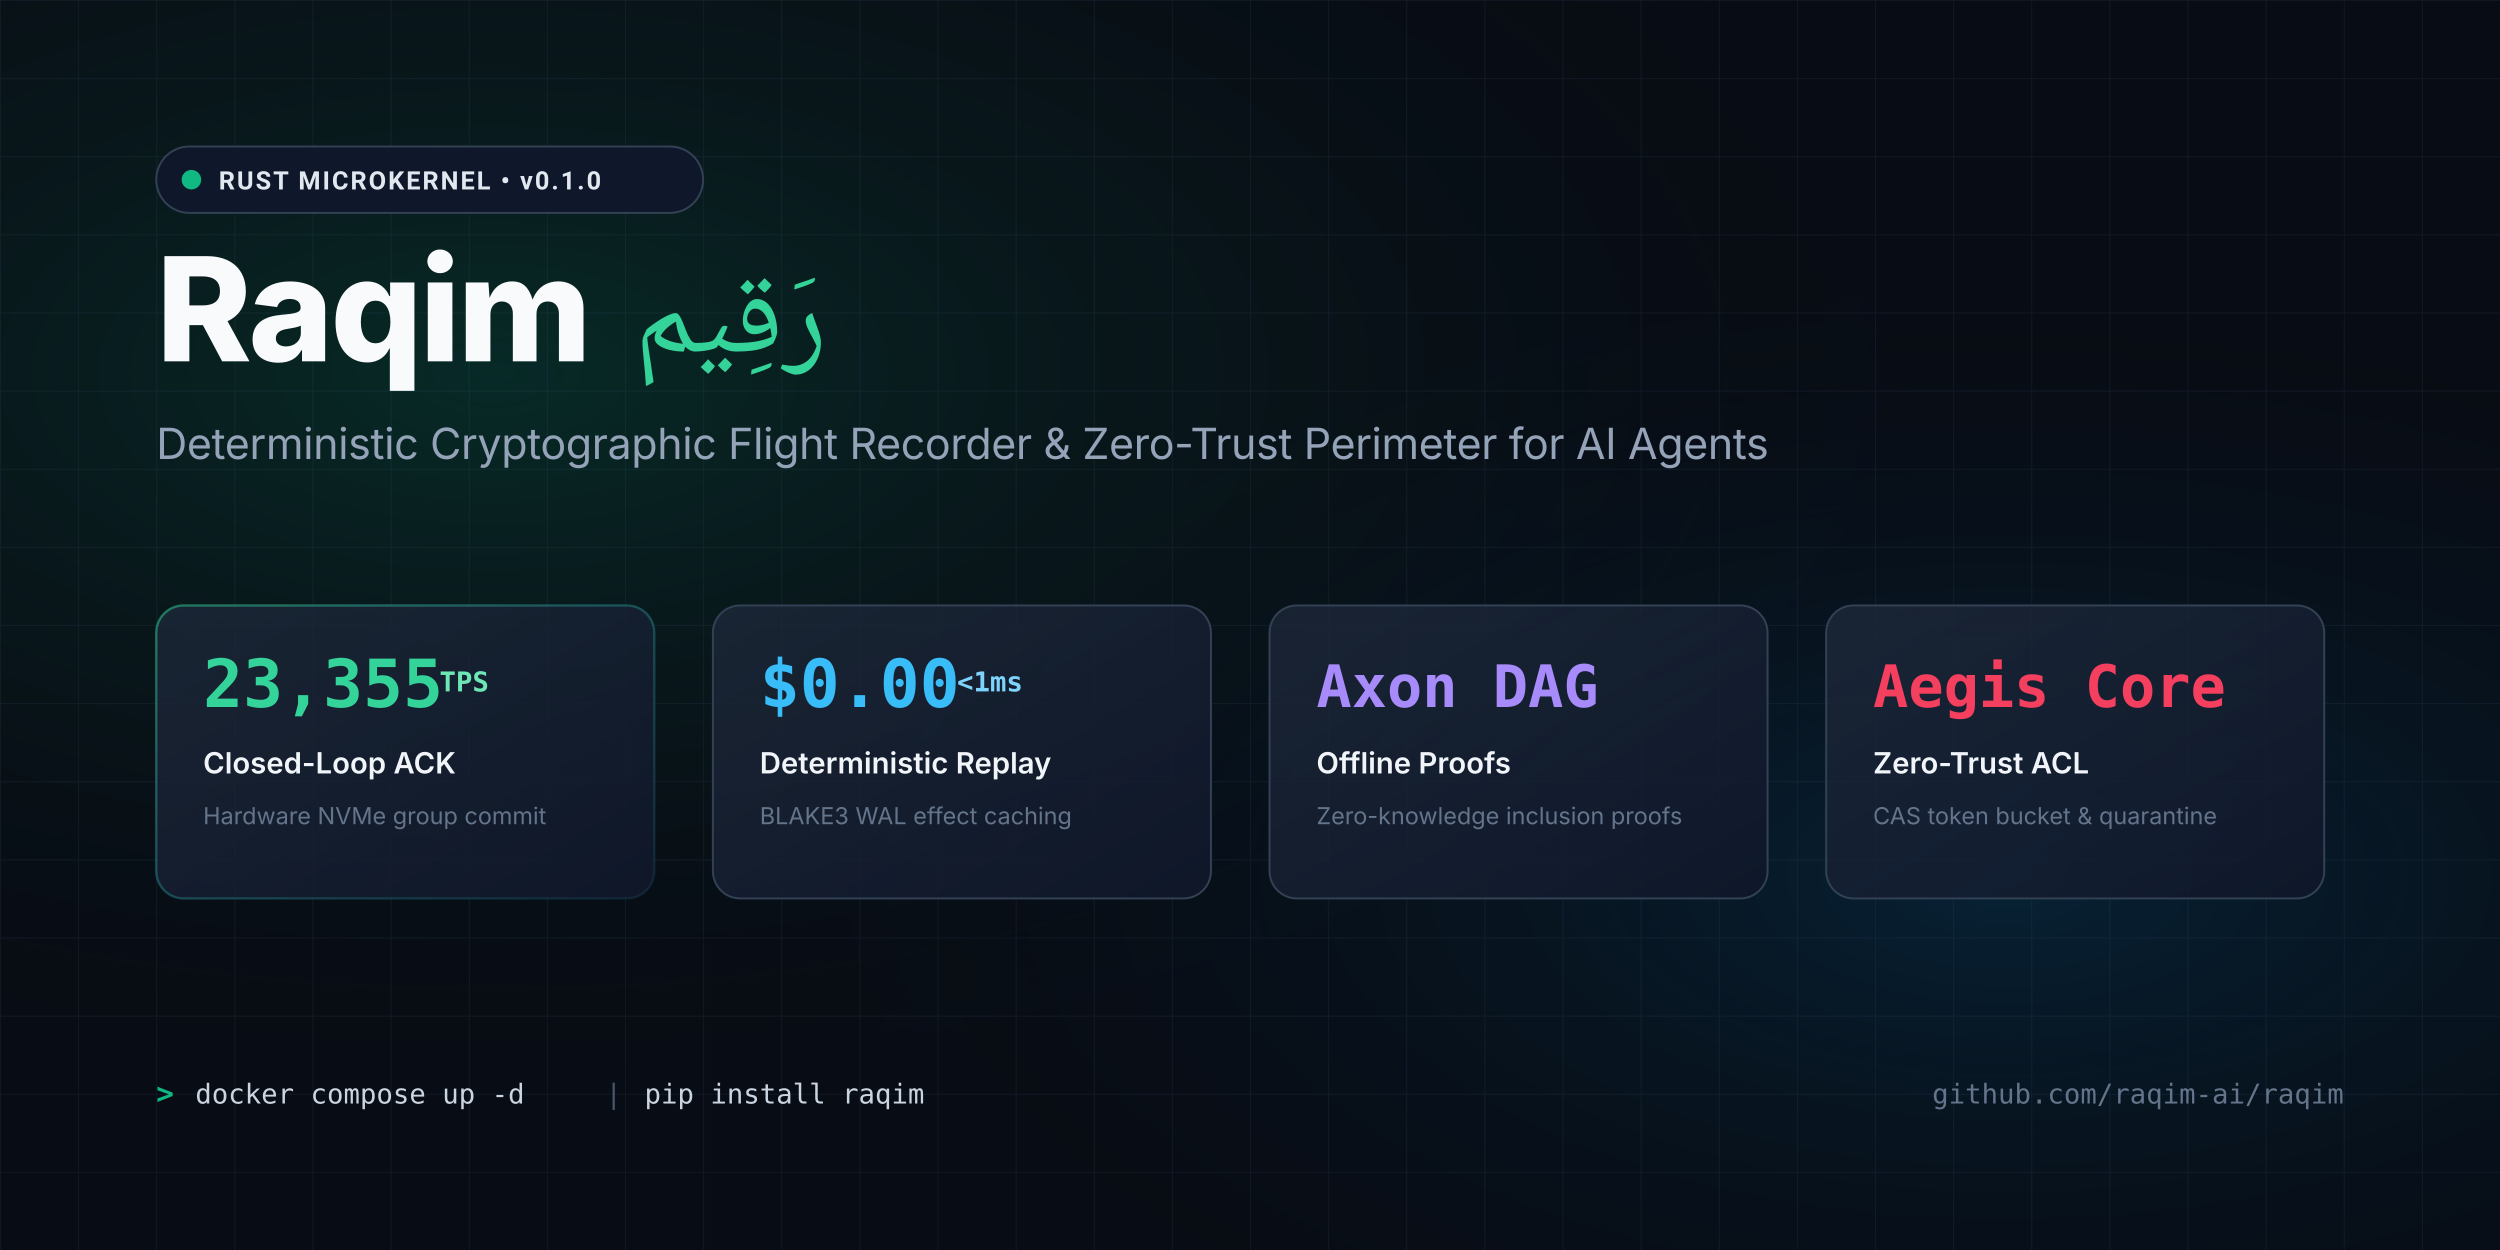
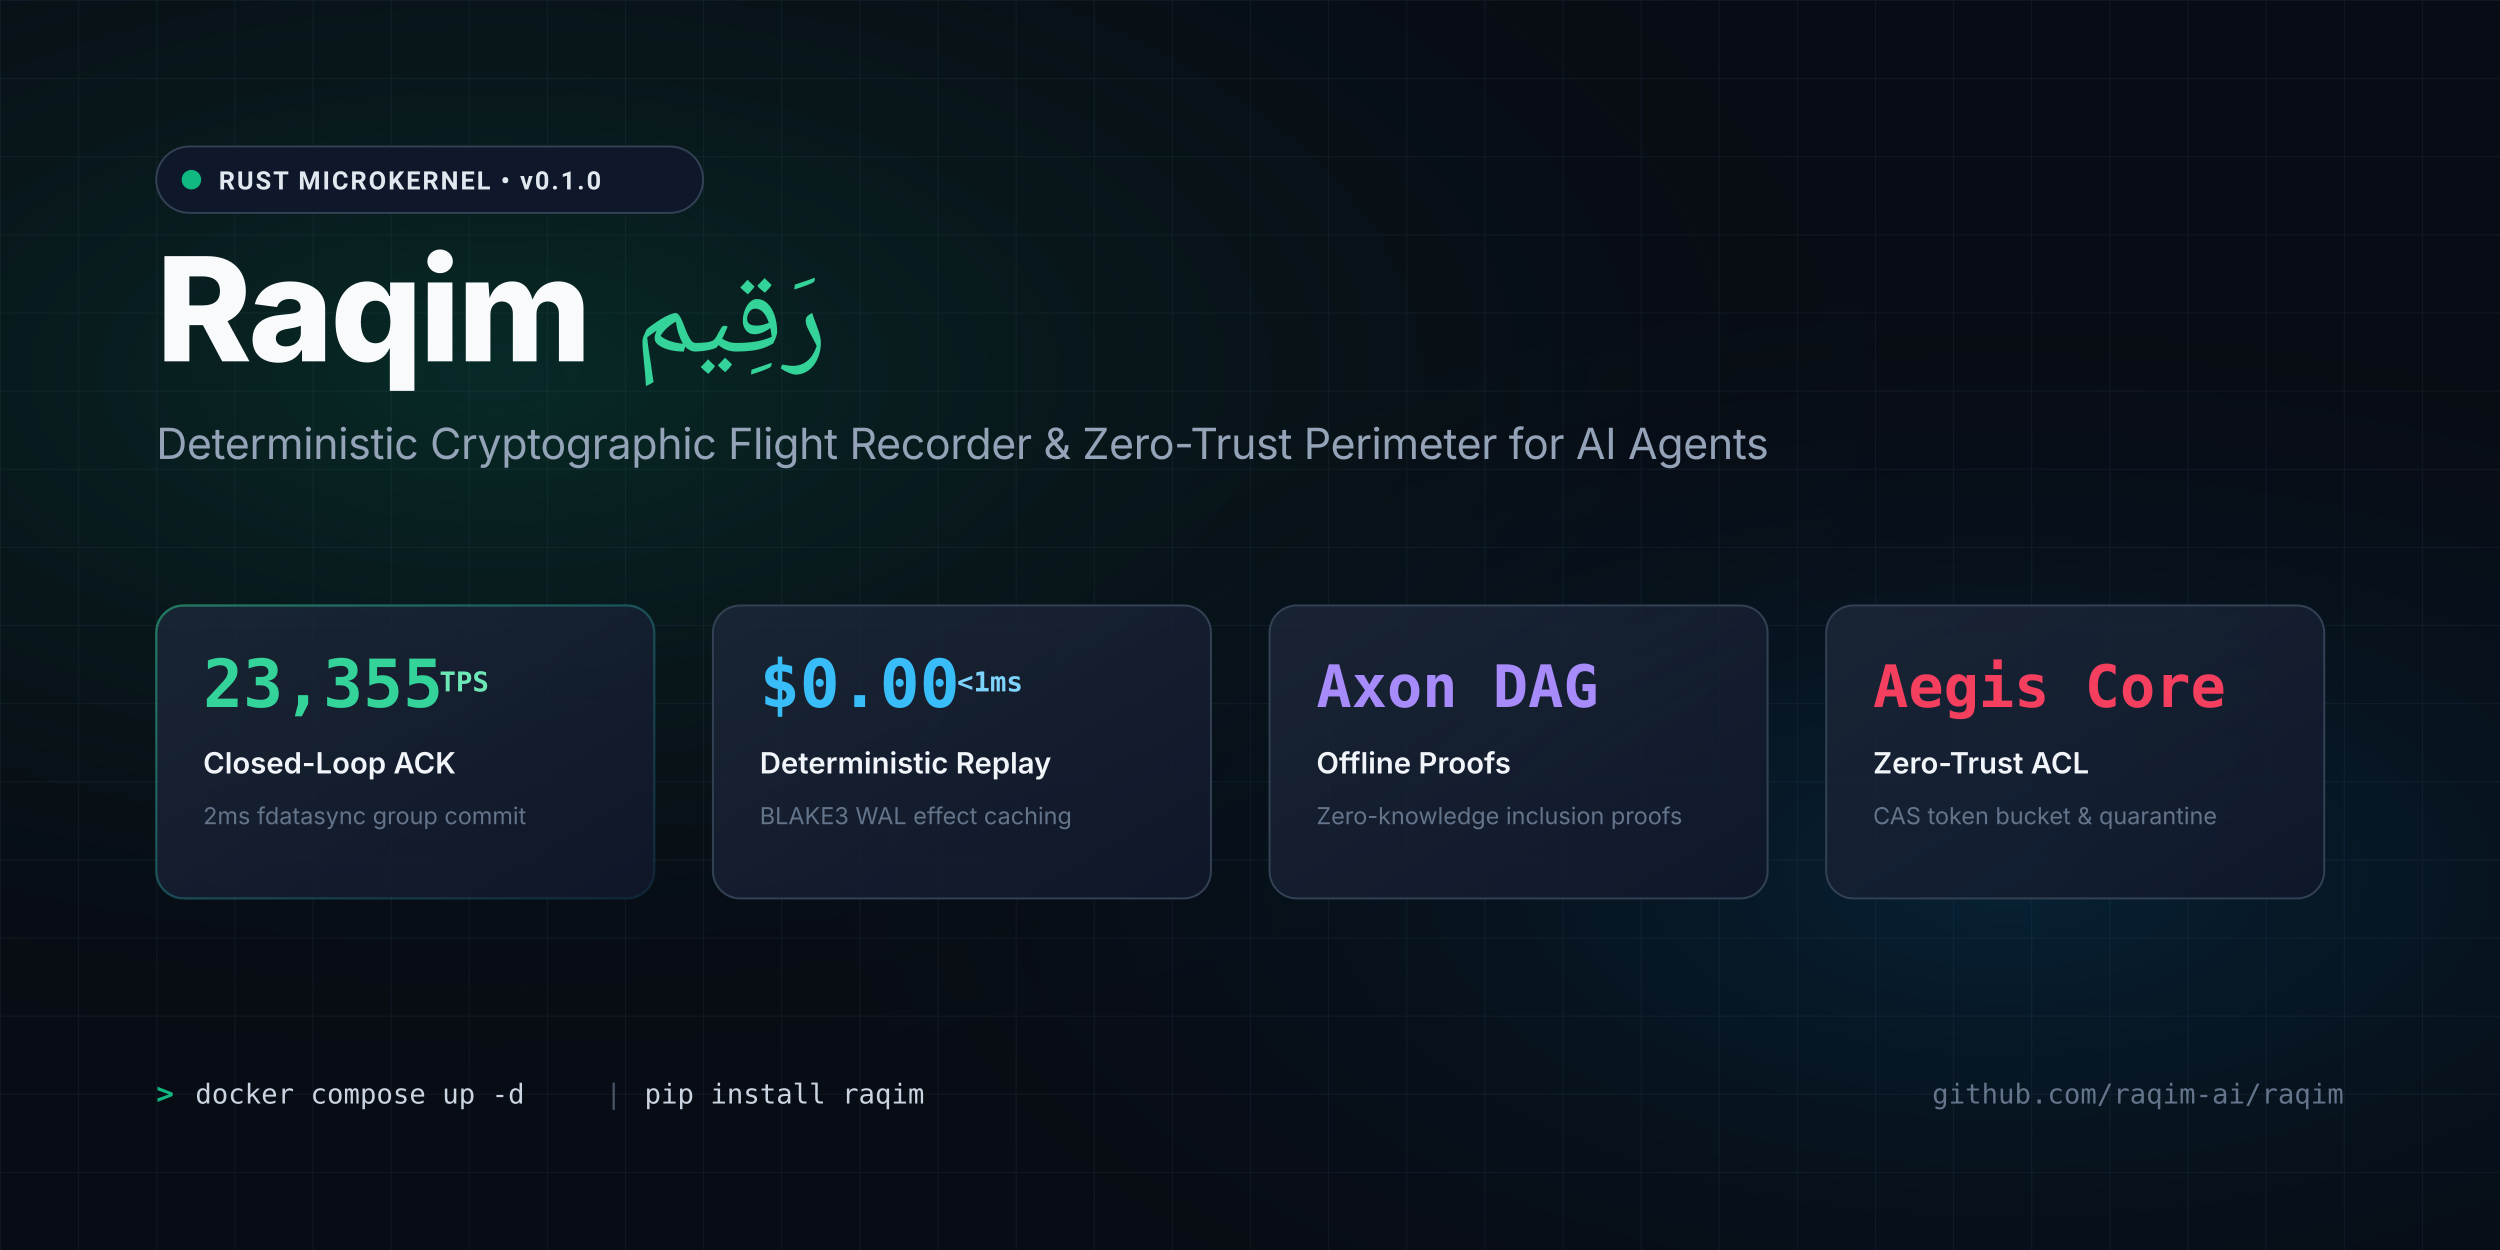
<svg xmlns="http://www.w3.org/2000/svg" viewBox="0 0 1280 640" width="1280" height="640">
  <defs>
    <radialGradient id="glow-left" cx="20%" cy="30%" r="60%">
      <stop offset="0%" stop-color="#059669" stop-opacity="0.22" />
      <stop offset="100%" stop-color="#080C14" stop-opacity="0" />
    </radialGradient>
    <radialGradient id="glow-right" cx="80%" cy="70%" r="50%">
      <stop offset="0%" stop-color="#0284C7" stop-opacity="0.18" />
      <stop offset="100%" stop-color="#080C14" stop-opacity="0" />
    </radialGradient>
    <linearGradient id="card-grad" x1="0%" y1="0%" x2="100%" y2="100%">
      <stop offset="0%" stop-color="#1E293B" stop-opacity="0.75" />
      <stop offset="100%" stop-color="#0F172A" stop-opacity="0.90" />
    </linearGradient>
    <linearGradient id="card-border" x1="0%" y1="0%" x2="100%" y2="100%">
      <stop offset="0%" stop-color="#34D399" stop-opacity="0.5" />
      <stop offset="100%" stop-color="#38BDF8" stop-opacity="0.1" />
    </linearGradient>
    <pattern id="grid" width="40" height="40" patternUnits="userSpaceOnUse">
      <path d="M 40 0 L 0 0 0 40" fill="none" stroke="#1E293B" stroke-width="0.75" stroke-opacity="0.55" />
    </pattern>
  </defs>
  <rect width="1280" height="640" fill="#080C14" />
  <rect width="1280" height="640" fill="url(#grid)" />
  <rect width="1280" height="640" fill="url(#glow-left)" />
  <rect width="1280" height="640" fill="url(#glow-right)" />
  <g transform="translate(80, 75)">
    <rect width="280" height="34" rx="17" fill="#0F172A" stroke="#334155" stroke-width="1" />
    <circle cx="18" cy="17" r="5" fill="#10B981" />
    <text x="32" y="22" fill="#E2E8F0" font-family="-apple-system, BlinkMacSystemFont, 'Segoe UI', Roboto, monospace" font-size="13" font-weight="600" letter-spacing="1">
      RUST MICROKERNEL • v0.1.0
    </text>
  </g>
  <g transform="translate(80, 185)">
    <text x="0" y="0" fill="#F8FAFC" font-family="-apple-system, BlinkMacSystemFont, 'Inter', 'Segoe UI', sans-serif" font-size="74" font-weight="800" letter-spacing="-1.5">
      Raqim
    </text>
    <text x="245" y="-5" fill="#34D399" font-family="'Amiri', 'Noto Naskh Arabic', serif" font-size="58" font-weight="400">
      رَقِيم
    </text>
  </g>
  <text x="80" y="235" fill="#94A3B8" font-family="-apple-system, BlinkMacSystemFont, 'Inter', 'Segoe UI', sans-serif" font-size="22" font-weight="400" letter-spacing="-0.2">
    Deterministic Cryptographic Flight Recorder &amp; Zero-Trust Perimeter for AI Agents
  </text>
  <g transform="translate(80, 310)">
    <g transform="translate(0, 0)">
      <rect width="255" height="150" rx="14" fill="url(#card-grad)" stroke="url(#card-border)" stroke-width="1.2" />
      <text x="24" y="52" fill="#34D399" font-family="monospace" font-size="34" font-weight="800">23,355</text>
      <text x="145" y="44" fill="#6EE7B7" font-family="monospace" font-size="14" font-weight="600">TPS</text>
      <text x="24" y="86" fill="#F1F5F9" font-family="-apple-system, sans-serif" font-size="15" font-weight="600">Closed-Loop ACK</text>
-       <text x="24" y="112" fill="#64748B" font-family="-apple-system, sans-serif" font-size="12">Hardware NVMe group commit</text>
+       <text x="24" y="112" fill="#64748B" font-family="-apple-system, sans-serif" font-size="12">2ms fdatasync group commit</text>
    </g>
    <g transform="translate(285, 0)">
      <rect width="255" height="150" rx="14" fill="url(#card-grad)" stroke="#334155" stroke-width="1" />
      <text x="24" y="52" fill="#38BDF8" font-family="monospace" font-size="34" font-weight="800">$0.00</text>
      <text x="125" y="44" fill="#7DD3FC" font-family="monospace" font-size="14" font-weight="600">&lt;1ms</text>
      <text x="24" y="86" fill="#F1F5F9" font-family="-apple-system, sans-serif" font-size="15" font-weight="600">Deterministic Replay</text>
      <text x="24" y="112" fill="#64748B" font-family="-apple-system, sans-serif" font-size="12">BLAKE3 WAL effect caching</text>
    </g>
    <g transform="translate(570, 0)">
      <rect width="255" height="150" rx="14" fill="url(#card-grad)" stroke="#334155" stroke-width="1" />
      <text x="24" y="52" fill="#A78BFA" font-family="monospace" font-size="30" font-weight="800">Axon DAG</text>
      <text x="24" y="86" fill="#F1F5F9" font-family="-apple-system, sans-serif" font-size="15" font-weight="600">Offline Proofs</text>
      <text x="24" y="112" fill="#64748B" font-family="-apple-system, sans-serif" font-size="12">Zero-knowledge inclusion proofs</text>
    </g>
    <g transform="translate(855, 0)">
      <rect width="255" height="150" rx="14" fill="url(#card-grad)" stroke="#334155" stroke-width="1" />
      <text x="24" y="52" fill="#F43F5E" font-family="monospace" font-size="30" font-weight="800">Aegis Core</text>
      <text x="24" y="86" fill="#F1F5F9" font-family="-apple-system, sans-serif" font-size="15" font-weight="600">Zero-Trust ACL</text>
      <text x="24" y="112" fill="#64748B" font-family="-apple-system, sans-serif" font-size="12">CAS token bucket &amp; quarantine</text>
    </g>
  </g>
  <g transform="translate(80, 565)">
    <text x="0" y="0" fill="#10B981" font-family="monospace" font-size="15" font-weight="700">&gt;</text>
    <text x="20" y="0" fill="#CBD5E1" font-family="monospace" font-size="14" font-weight="500">docker compose up -d</text>
    <text x="230" y="0" fill="#475569" font-family="monospace" font-size="14">|</text>
    <text x="250" y="0" fill="#CBD5E1" font-family="monospace" font-size="14" font-weight="500">pip install raqim</text>
    <text x="1120" y="0" text-anchor="end" fill="#64748B" font-family="monospace" font-size="14" font-weight="500">
      github.com/raqim-ai/raqim
    </text>
  </g>
</svg>
